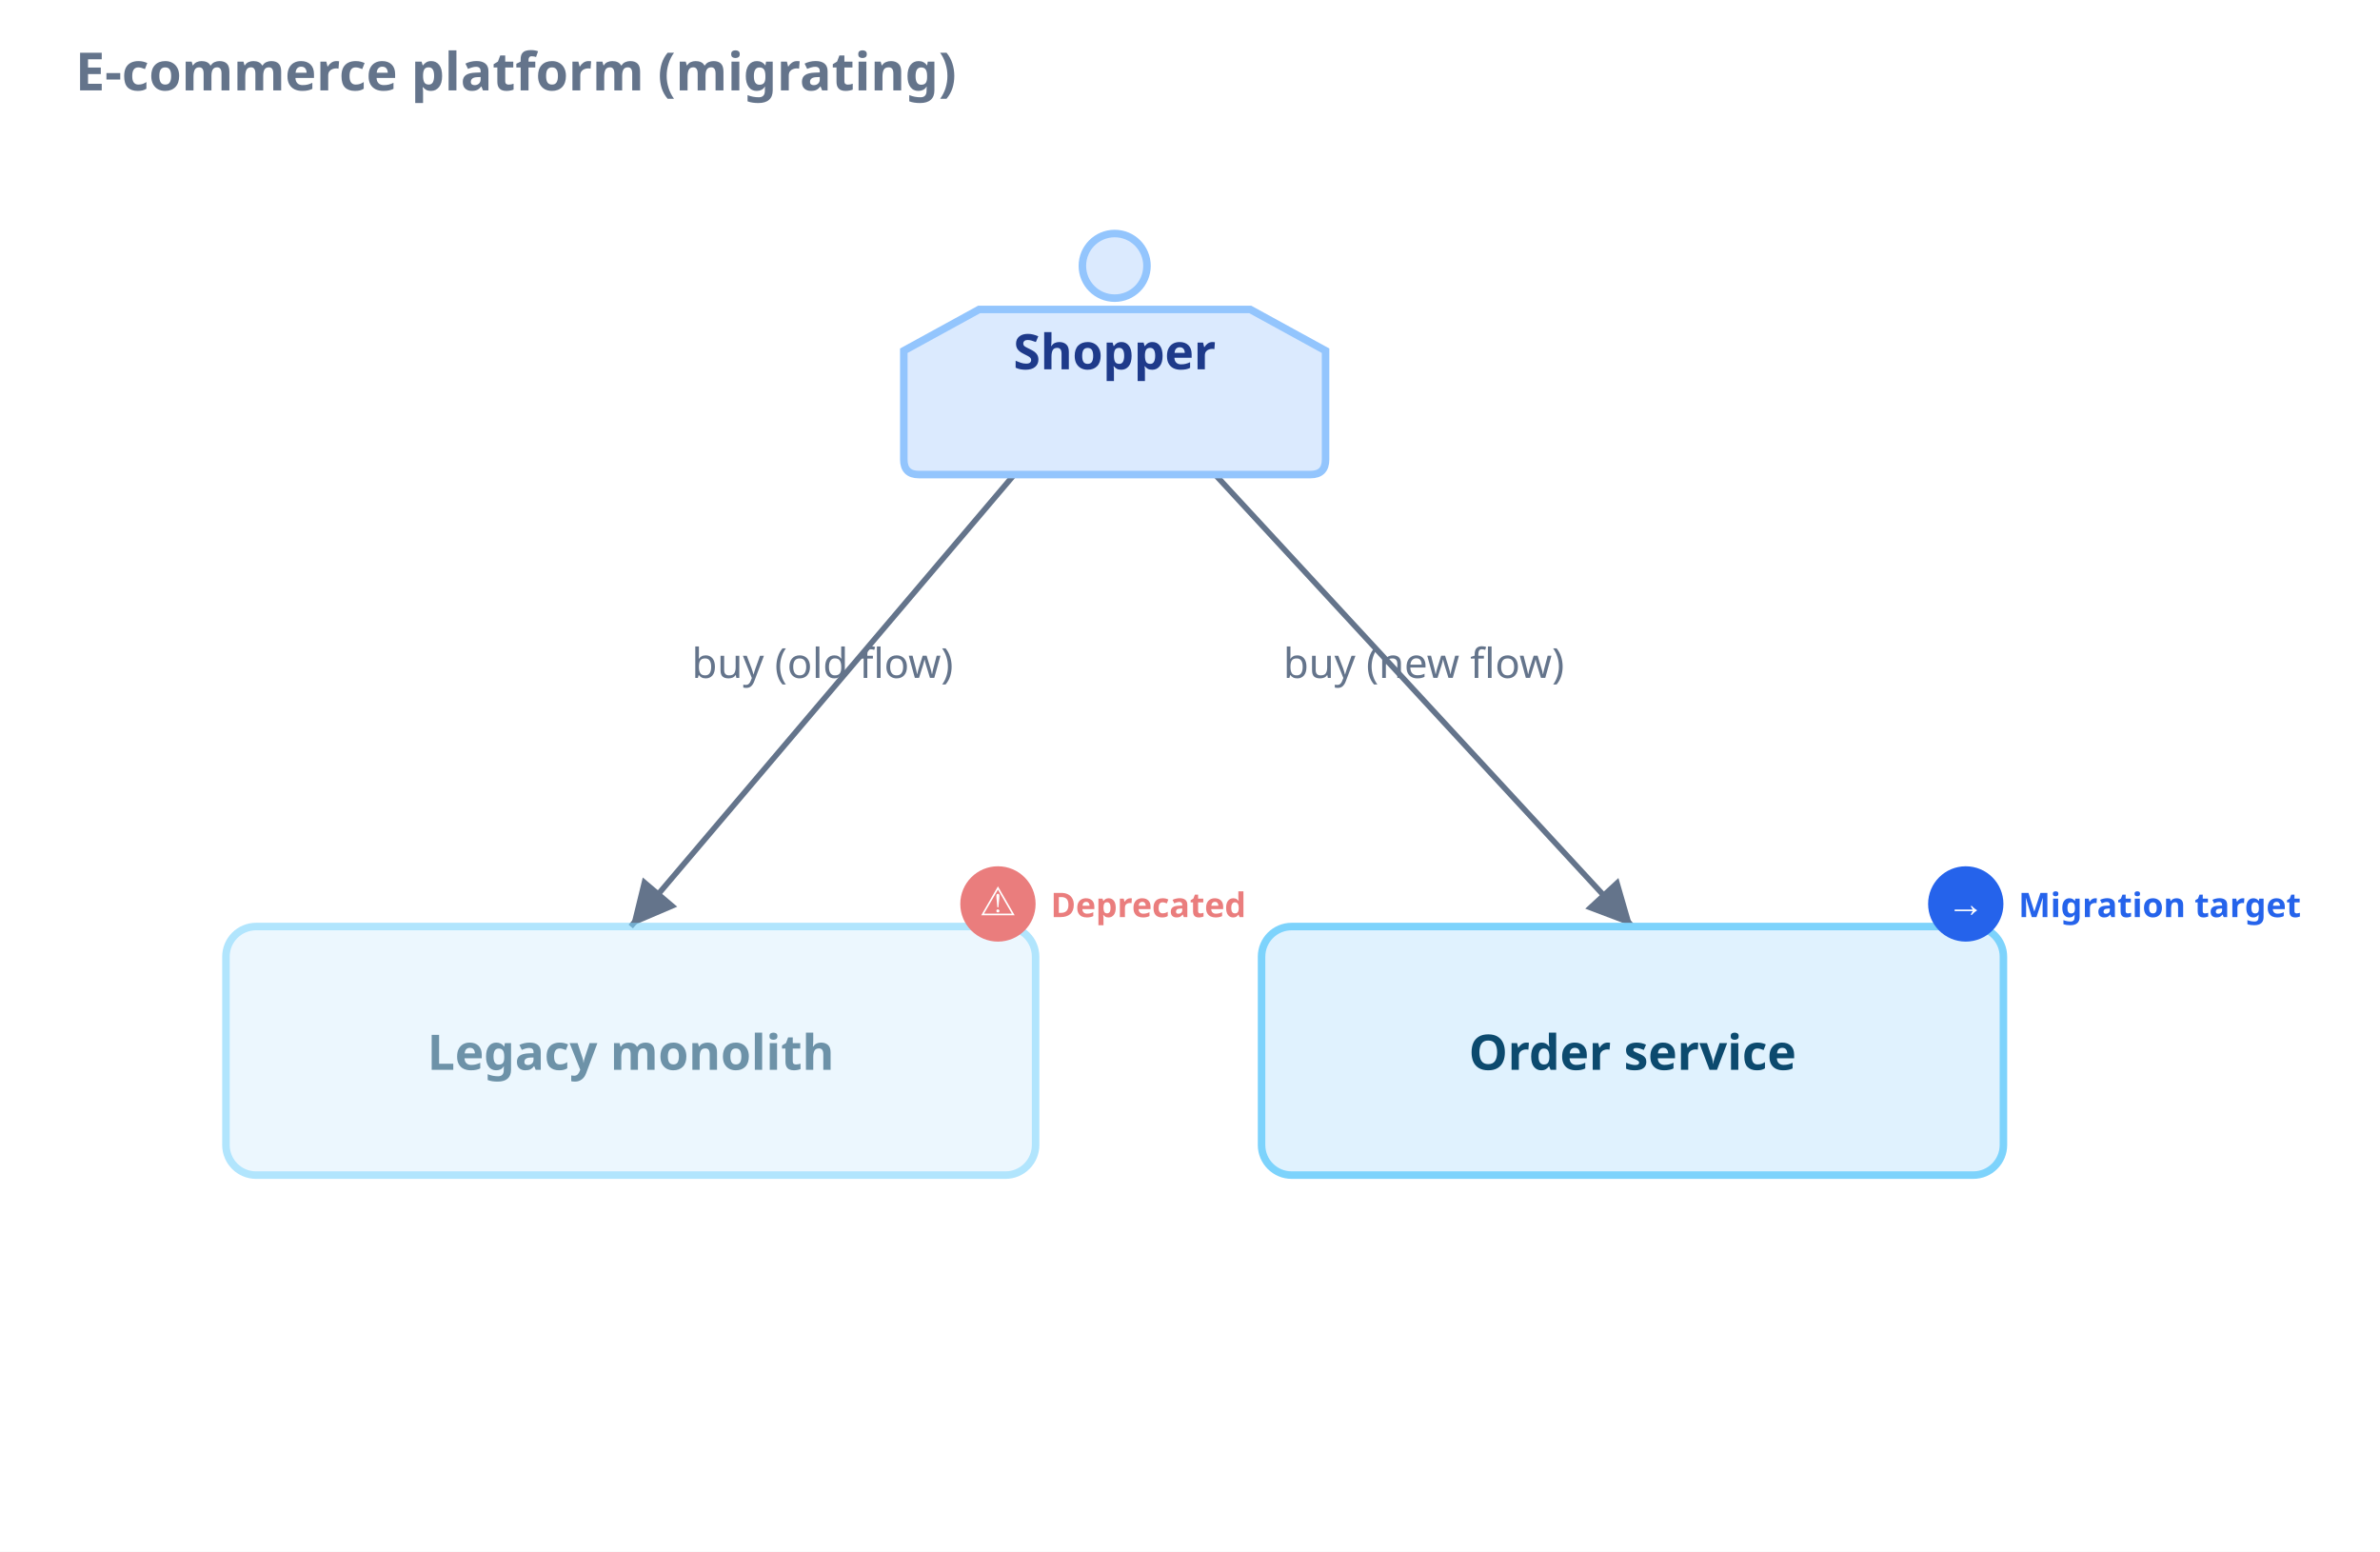
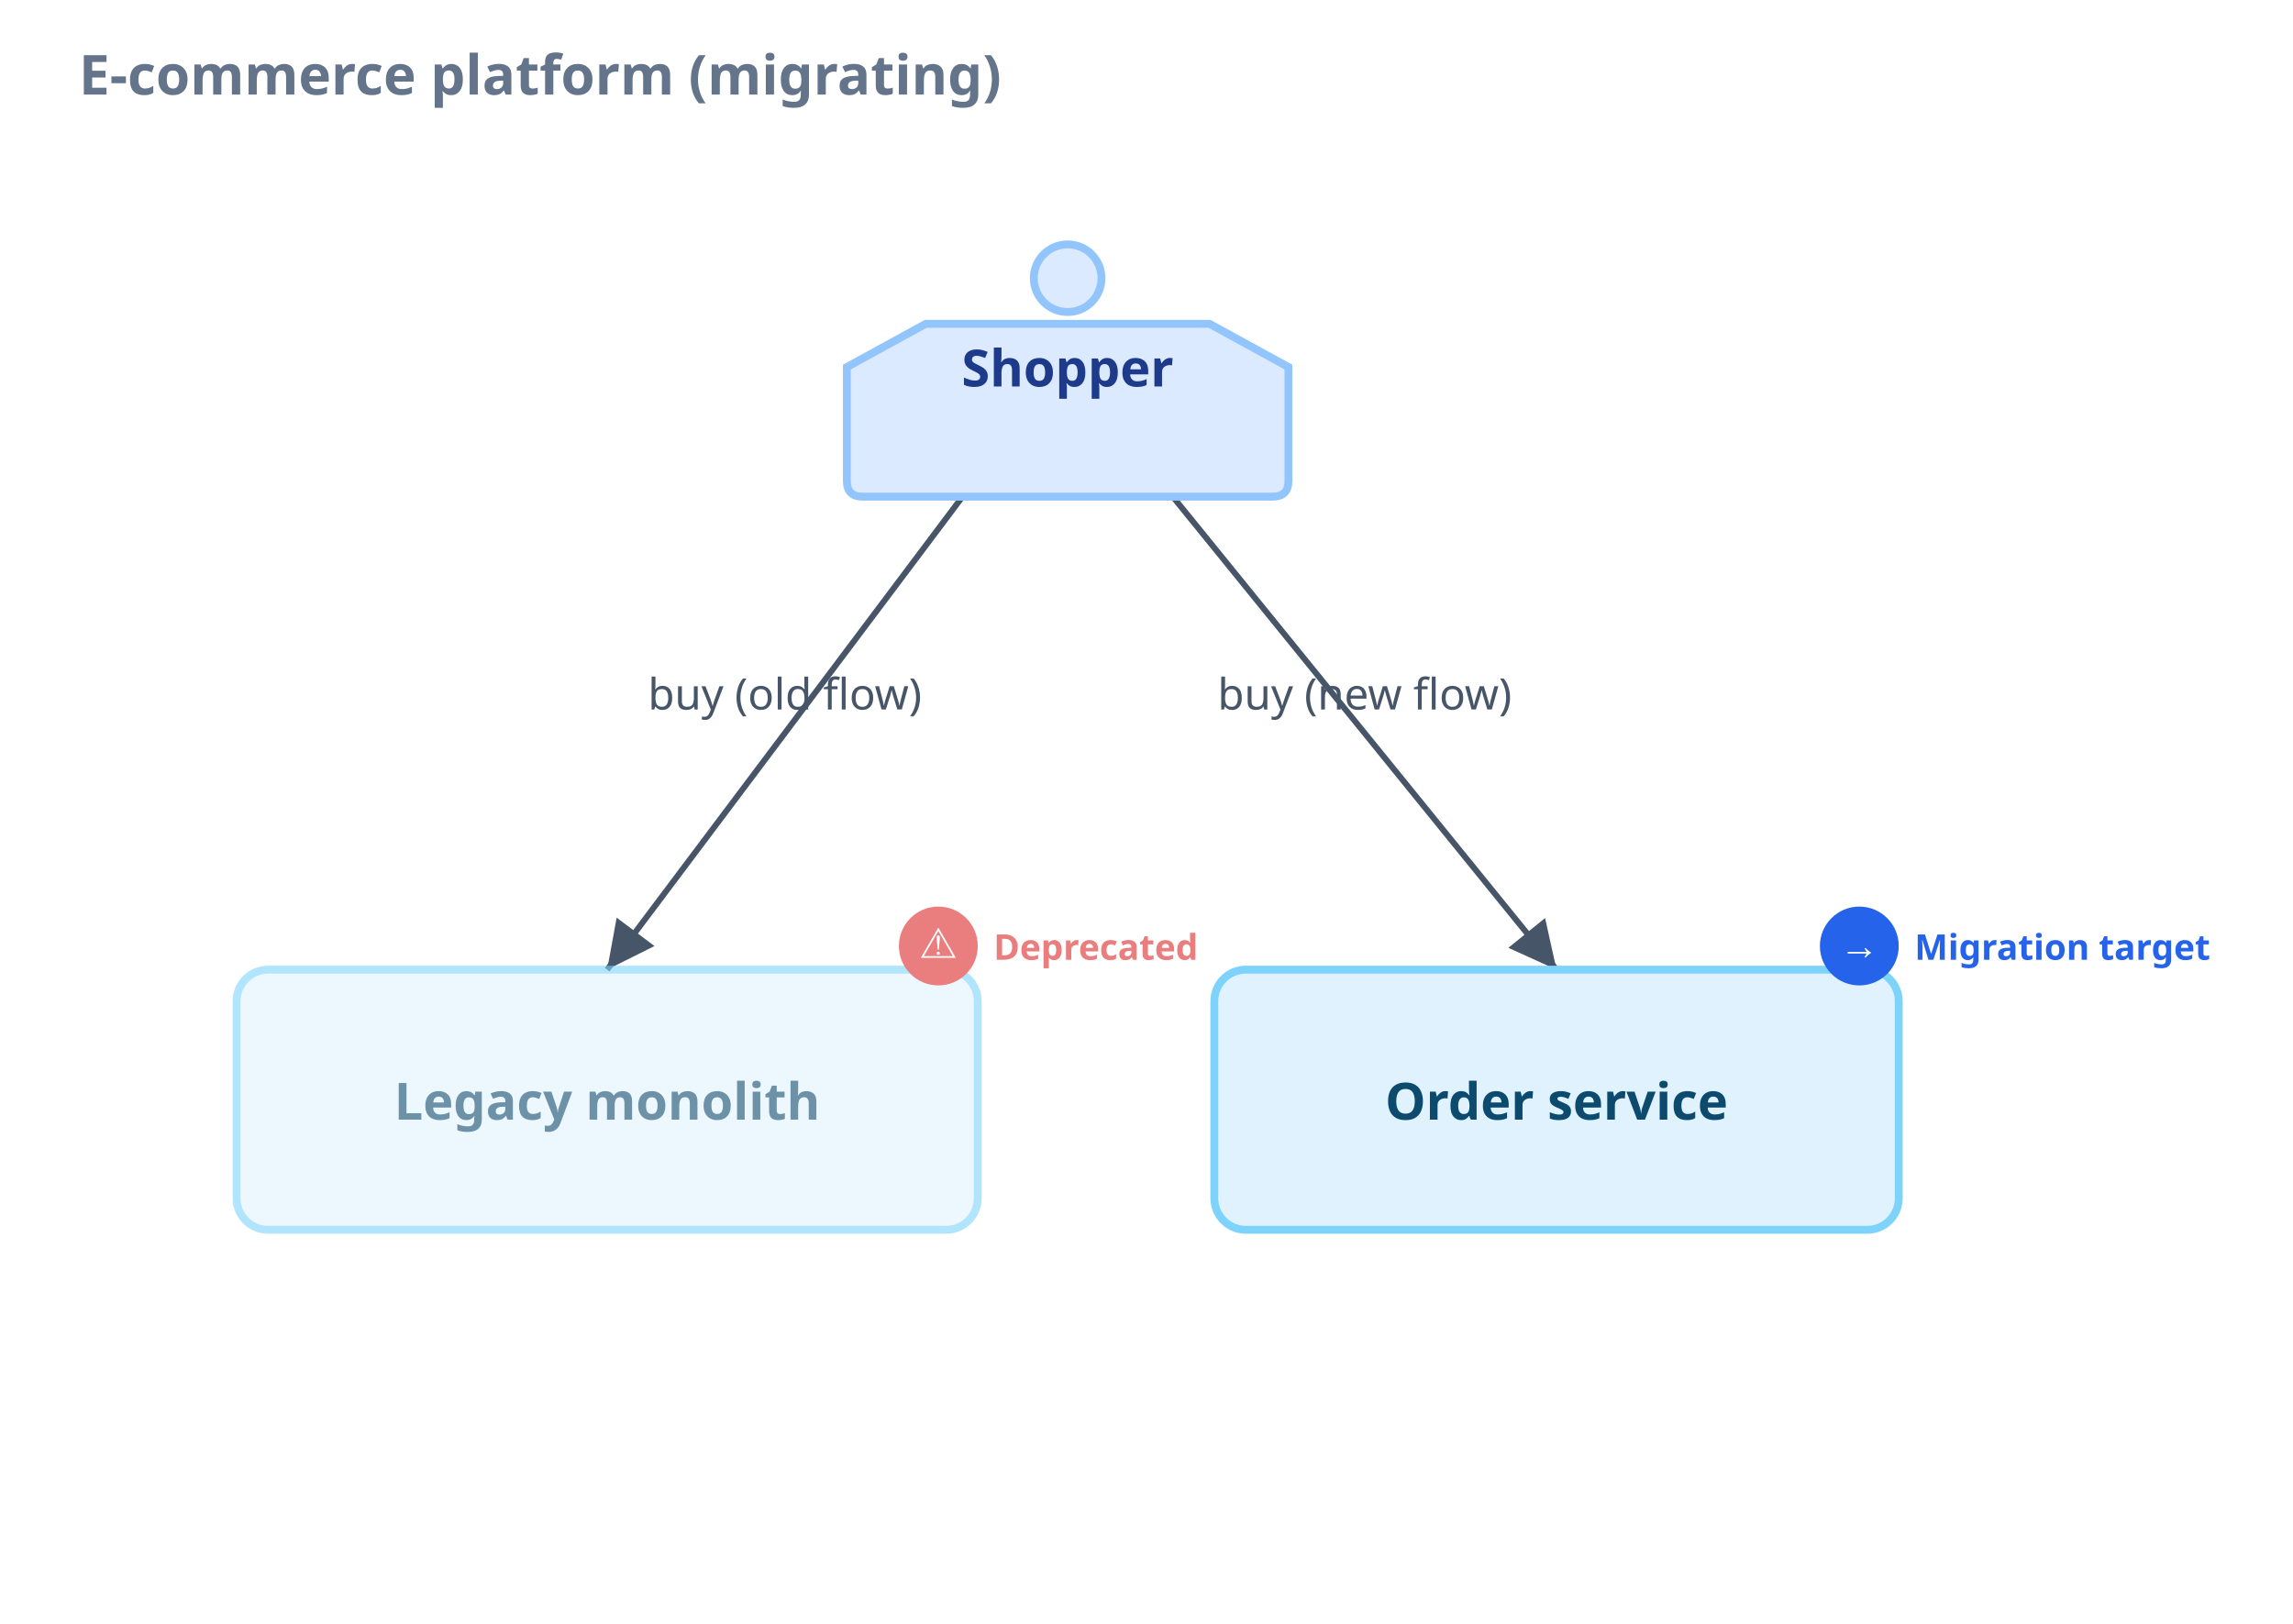
- <svg xmlns="http://www.w3.org/2000/svg" viewBox="0 0 632 412" width="632" height="412">
+ <svg xmlns="http://www.w3.org/2000/svg" viewBox="0 0 581.6 412" width="581.6" height="412">
  <defs>
    <marker id="arrow-default" viewBox="0 0 10 10" refX="10" refY="5" markerWidth="8" markerHeight="8" orient="auto-start-reverse">
-       <path d="M 0 0 L 10 5 L 0 10 z" fill="#64748B" />
+       <path d="M 0 0 L 10 5 L 0 10 z" fill="#475569" />
    </marker>
  </defs>
-   <rect width="632" height="412" fill="#FFFFFF" rx="0" />
+   <rect width="581.6" height="412" fill="#FFFFFF" rx="0" />
  <text x="20" y="24" fill="#64748B" font-size="14px" font-family="sans-serif" font-weight="bold">E-commerce platform (migrating)</text>
  <g class="edges">
    <g data-edge-from="Customer" data-edge-to="LegacyMonolith" data-edge-kind="sync" data-edge-canonical-id="Customer-&gt;LegacyMonolith" data-edge-label="buy (old flow)" class="krs-edge krs-edge--interactive">
-       <line x1="269.333" y1="126" x2="167.5" y2="246" stroke="transparent" stroke-width="14" stroke-linecap="butt" class="krs-edge__hitline" />
-       <line x1="269.333" y1="126" x2="167.5" y2="246" stroke="#64748B" stroke-width="1.5" marker-end="url(#arrow-default)" />
-       <text x="218.417" y="180" text-anchor="middle" fill="#64748B" font-size="11px" font-family="sans-serif">buy (old flow)</text>
+       <line x1="244.133" y1="126" x2="154" y2="246" stroke="transparent" stroke-width="14" stroke-linecap="butt" class="krs-edge__hitline" />
+       <line x1="244.133" y1="126" x2="154" y2="246" stroke="#475569" stroke-width="1.5" marker-end="url(#arrow-default)" />
+       <text x="199.067" y="180" text-anchor="middle" fill="#475569" font-size="11px" font-family="sans-serif">buy (old flow)</text>
    </g>
    <g data-edge-from="Customer" data-edge-to="OrderService" data-edge-kind="sync" data-edge-canonical-id="Customer-&gt;OrderService" data-edge-label="buy (new flow)" class="krs-edge krs-edge--interactive">
-       <line x1="322.667" y1="126" x2="433.5" y2="246" stroke="transparent" stroke-width="14" stroke-linecap="butt" class="krs-edge__hitline" />
-       <line x1="322.667" y1="126" x2="433.5" y2="246" stroke="#64748B" stroke-width="1.5" marker-end="url(#arrow-default)" />
-       <text x="378.083" y="180" text-anchor="middle" fill="#64748B" font-size="11px" font-family="sans-serif">buy (new flow)</text>
+       <line x1="297.467" y1="126" x2="394.8" y2="246" stroke="transparent" stroke-width="14" stroke-linecap="butt" class="krs-edge__hitline" />
+       <line x1="297.467" y1="126" x2="394.8" y2="246" stroke="#475569" stroke-width="1.5" marker-end="url(#arrow-default)" />
+       <text x="346.133" y="180" text-anchor="middle" fill="#475569" font-size="11px" font-family="sans-serif">buy (new flow)</text>
    </g>
  </g>
  <g class="nodes">
    <g data-node-id="Customer" data-node-kind="user" data-has-children="false" data-has-description="false">
-       <circle cx="296" cy="70.58" r="8.58" fill="#DBEAFE" stroke="#93C5FD" stroke-width="2" />
-       <path d="M260 82.16 L332 82.16 L352 93.12 L352 122 Q352 126 348 126 L244 126 Q240 126 240 122 L240 93.12 Z" fill="#DBEAFE" stroke="#93C5FD" stroke-width="2" />
-       <text x="296" y="93" text-anchor="middle" dominant-baseline="central" fill="#1E3A8A" font-size="13px" font-weight="bold" font-family="sans-serif">Shopper</text>
+       <circle cx="270.8" cy="70.58" r="8.58" fill="#DBEAFE" stroke="#93C5FD" stroke-width="2" />
+       <path d="M234.8 82.16 L306.8 82.16 L326.8 93.12 L326.8 122 Q326.8 126 322.8 126 L218.8 126 Q214.8 126 214.8 122 L214.8 93.12 Z" fill="#DBEAFE" stroke="#93C5FD" stroke-width="2" />
+       <text x="270.8" y="93" text-anchor="middle" dominant-baseline="central" fill="#1E3A8A" font-size="13px" font-weight="bold" font-family="sans-serif">Shopper</text>
    </g>
    <g data-node-id="LegacyMonolith" data-node-kind="service" data-has-children="true" data-has-description="false" style="cursor: pointer" opacity="0.6">
-       <rect x="60" y="246" width="215" height="66" rx="8" ry="8" fill="#E0F2FE" stroke="#7DD3FC" stroke-width="2" />
-       <text x="167.5" y="279" text-anchor="middle" dominant-baseline="central" fill="#0C4A6E" font-size="13px" font-weight="bold" font-family="sans-serif">Legacy monolith</text>
+       <rect x="60" y="246" width="188" height="66" rx="8" ry="8" fill="#E0F2FE" stroke="#7DD3FC" stroke-width="2" />
+       <text x="154" y="279" text-anchor="middle" dominant-baseline="central" fill="#0C4A6E" font-size="13px" font-weight="bold" font-family="sans-serif">Legacy monolith</text>
      <g data-node-badge="LegacyMonolith">
-         <circle cx="265" cy="240" r="10" fill="#DC2626" />
-         <text x="265" y="240" text-anchor="middle" dominant-baseline="central" fill="white" font-size="10px">⚠</text>
-         <text x="279" y="240" dominant-baseline="central" fill="#DC2626" font-size="9px" font-weight="bold" font-family="sans-serif">Deprecated</text>
+         <circle cx="238" cy="240" r="10" fill="#DC2626" />
+         <text x="238" y="240" text-anchor="middle" dominant-baseline="central" fill="white" font-size="10px">⚠</text>
+         <text x="252" y="240" dominant-baseline="central" fill="#DC2626" font-size="9px" font-weight="bold" font-family="sans-serif">Deprecated</text>
      </g>
    </g>
    <g data-node-id="OrderService" data-node-kind="service" data-has-children="true" data-has-description="false" style="cursor: pointer">
-       <rect x="335" y="246" width="197" height="66" rx="8" ry="8" fill="#E0F2FE" stroke="#7DD3FC" stroke-width="2" />
-       <text x="433.5" y="279" text-anchor="middle" dominant-baseline="central" fill="#0C4A6E" font-size="13px" font-weight="bold" font-family="sans-serif">Order service</text>
+       <rect x="308" y="246" width="173.6" height="66" rx="8" ry="8" fill="#E0F2FE" stroke="#7DD3FC" stroke-width="2" />
+       <text x="394.8" y="279" text-anchor="middle" dominant-baseline="central" fill="#0C4A6E" font-size="13px" font-weight="bold" font-family="sans-serif">Order service</text>
      <g data-node-badge="OrderService">
-         <circle cx="522" cy="240" r="10" fill="#2563EB" />
-         <text x="522" y="240" text-anchor="middle" dominant-baseline="central" fill="white" font-size="10px">→</text>
-         <text x="536" y="240" dominant-baseline="central" fill="#2563EB" font-size="9px" font-weight="bold" font-family="sans-serif">Migration target</text>
+         <circle cx="471.6" cy="240" r="10" fill="#2563EB" />
+         <text x="471.6" y="240" text-anchor="middle" dominant-baseline="central" fill="white" font-size="10px">→</text>
+         <text x="485.6" y="240" dominant-baseline="central" fill="#2563EB" font-size="9px" font-weight="bold" font-family="sans-serif">Migration target</text>
      </g>
    </g>
  </g>
</svg>
